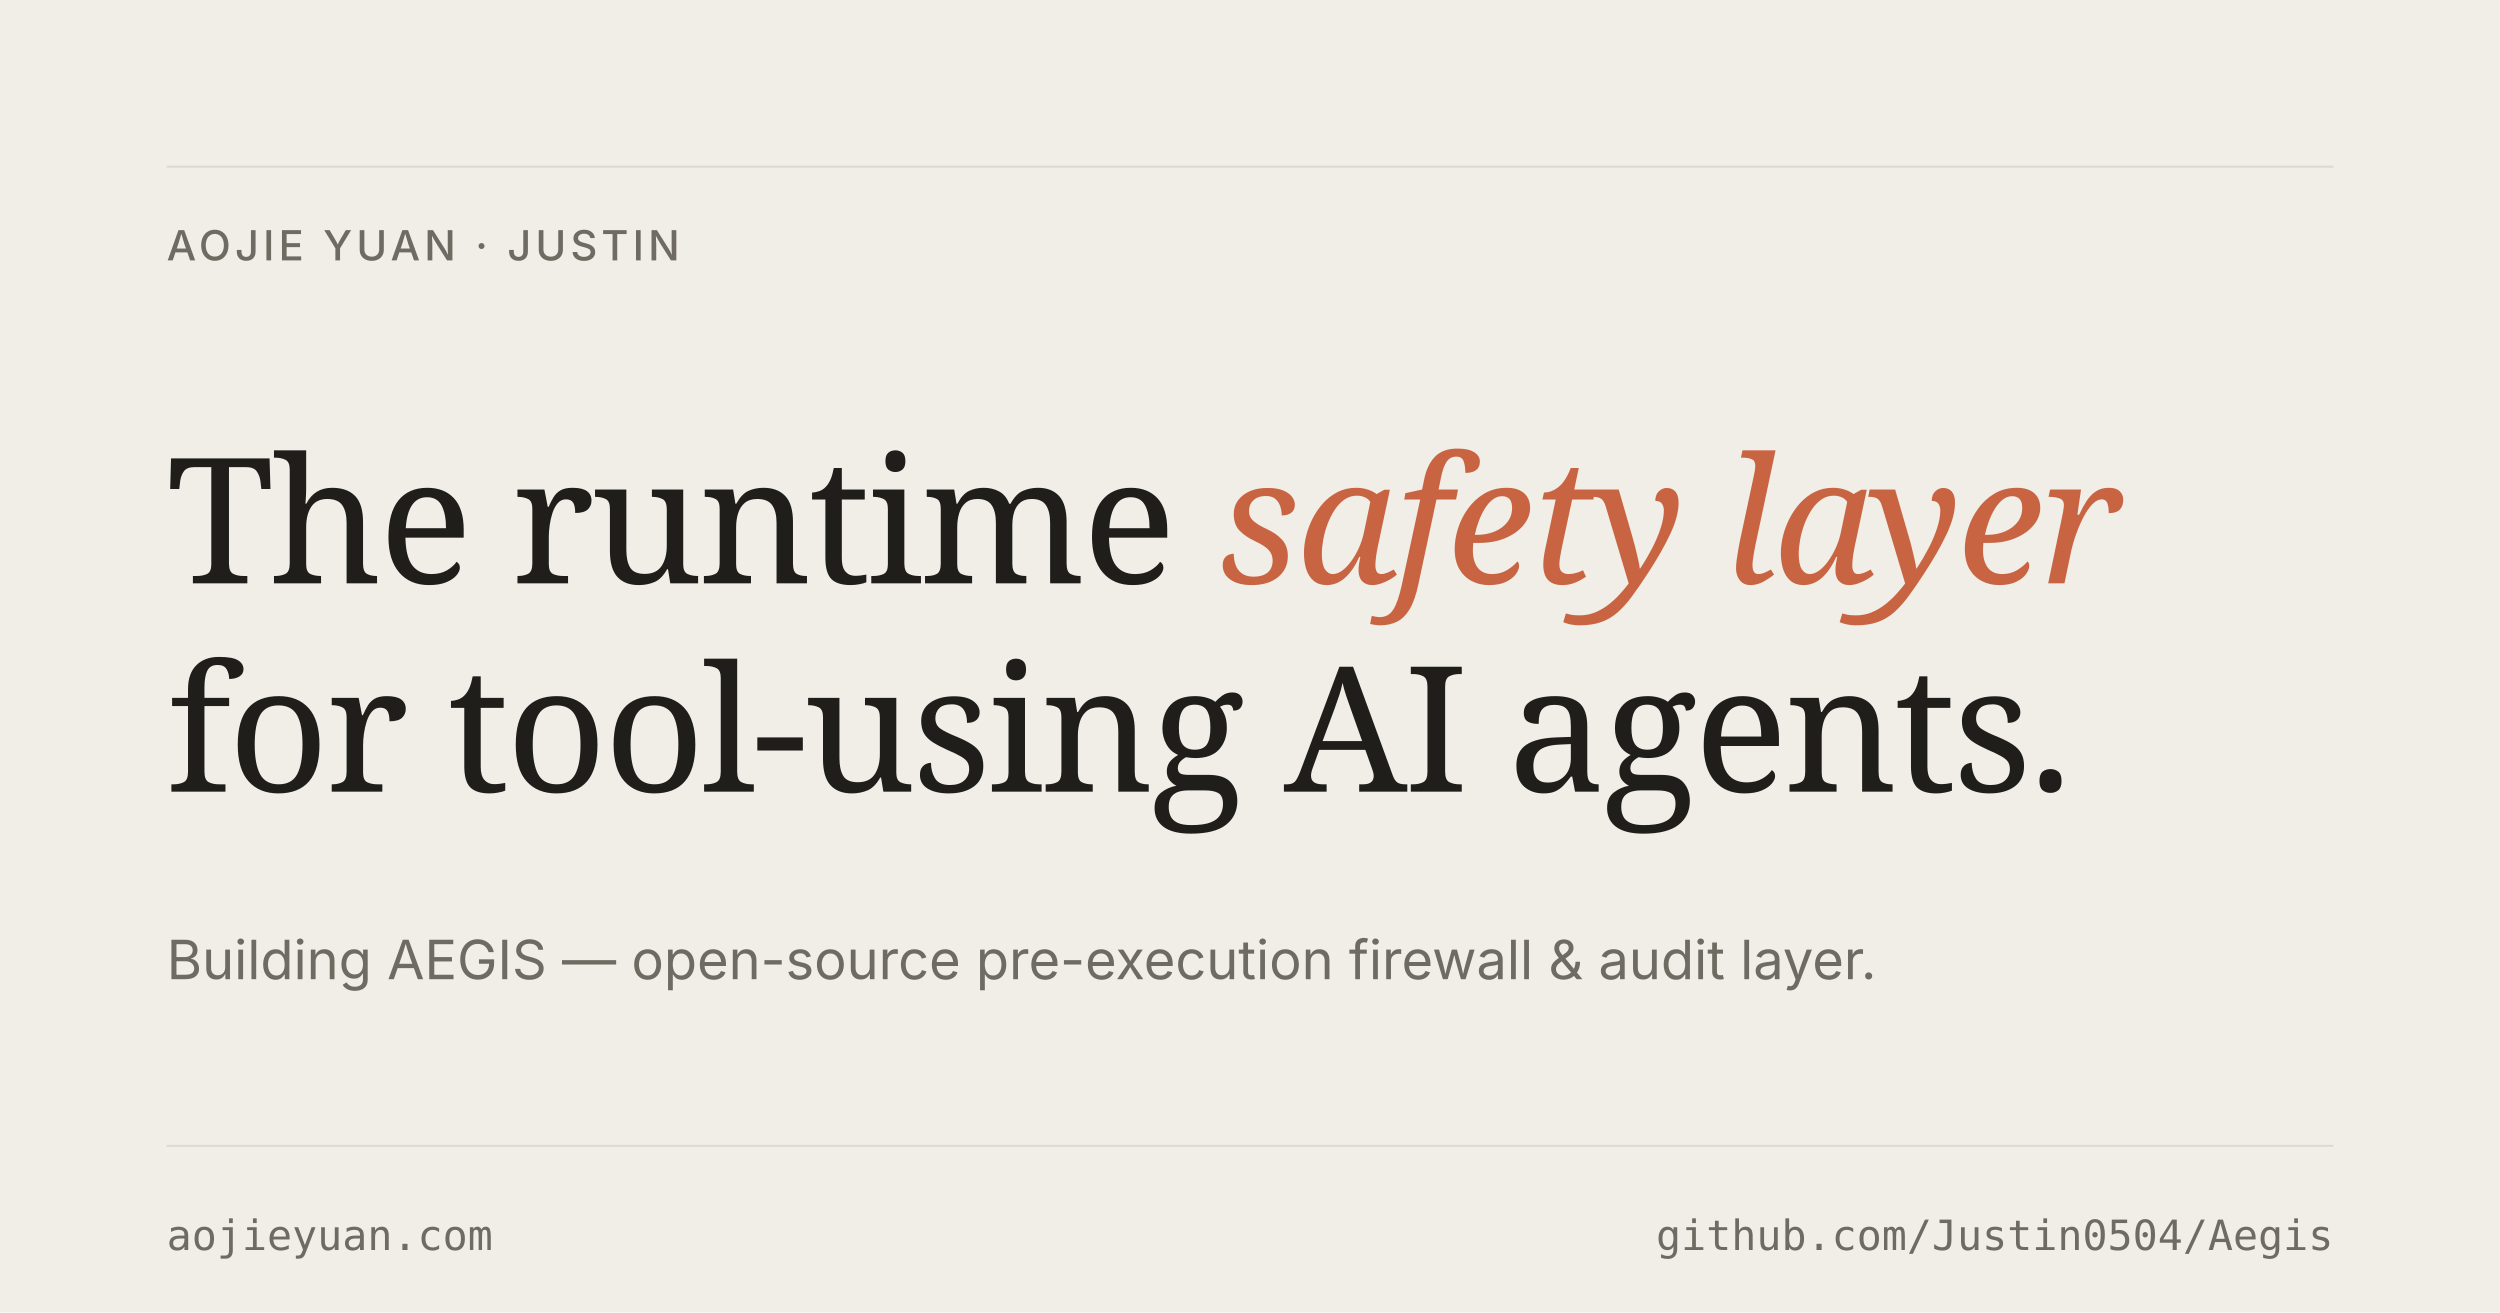
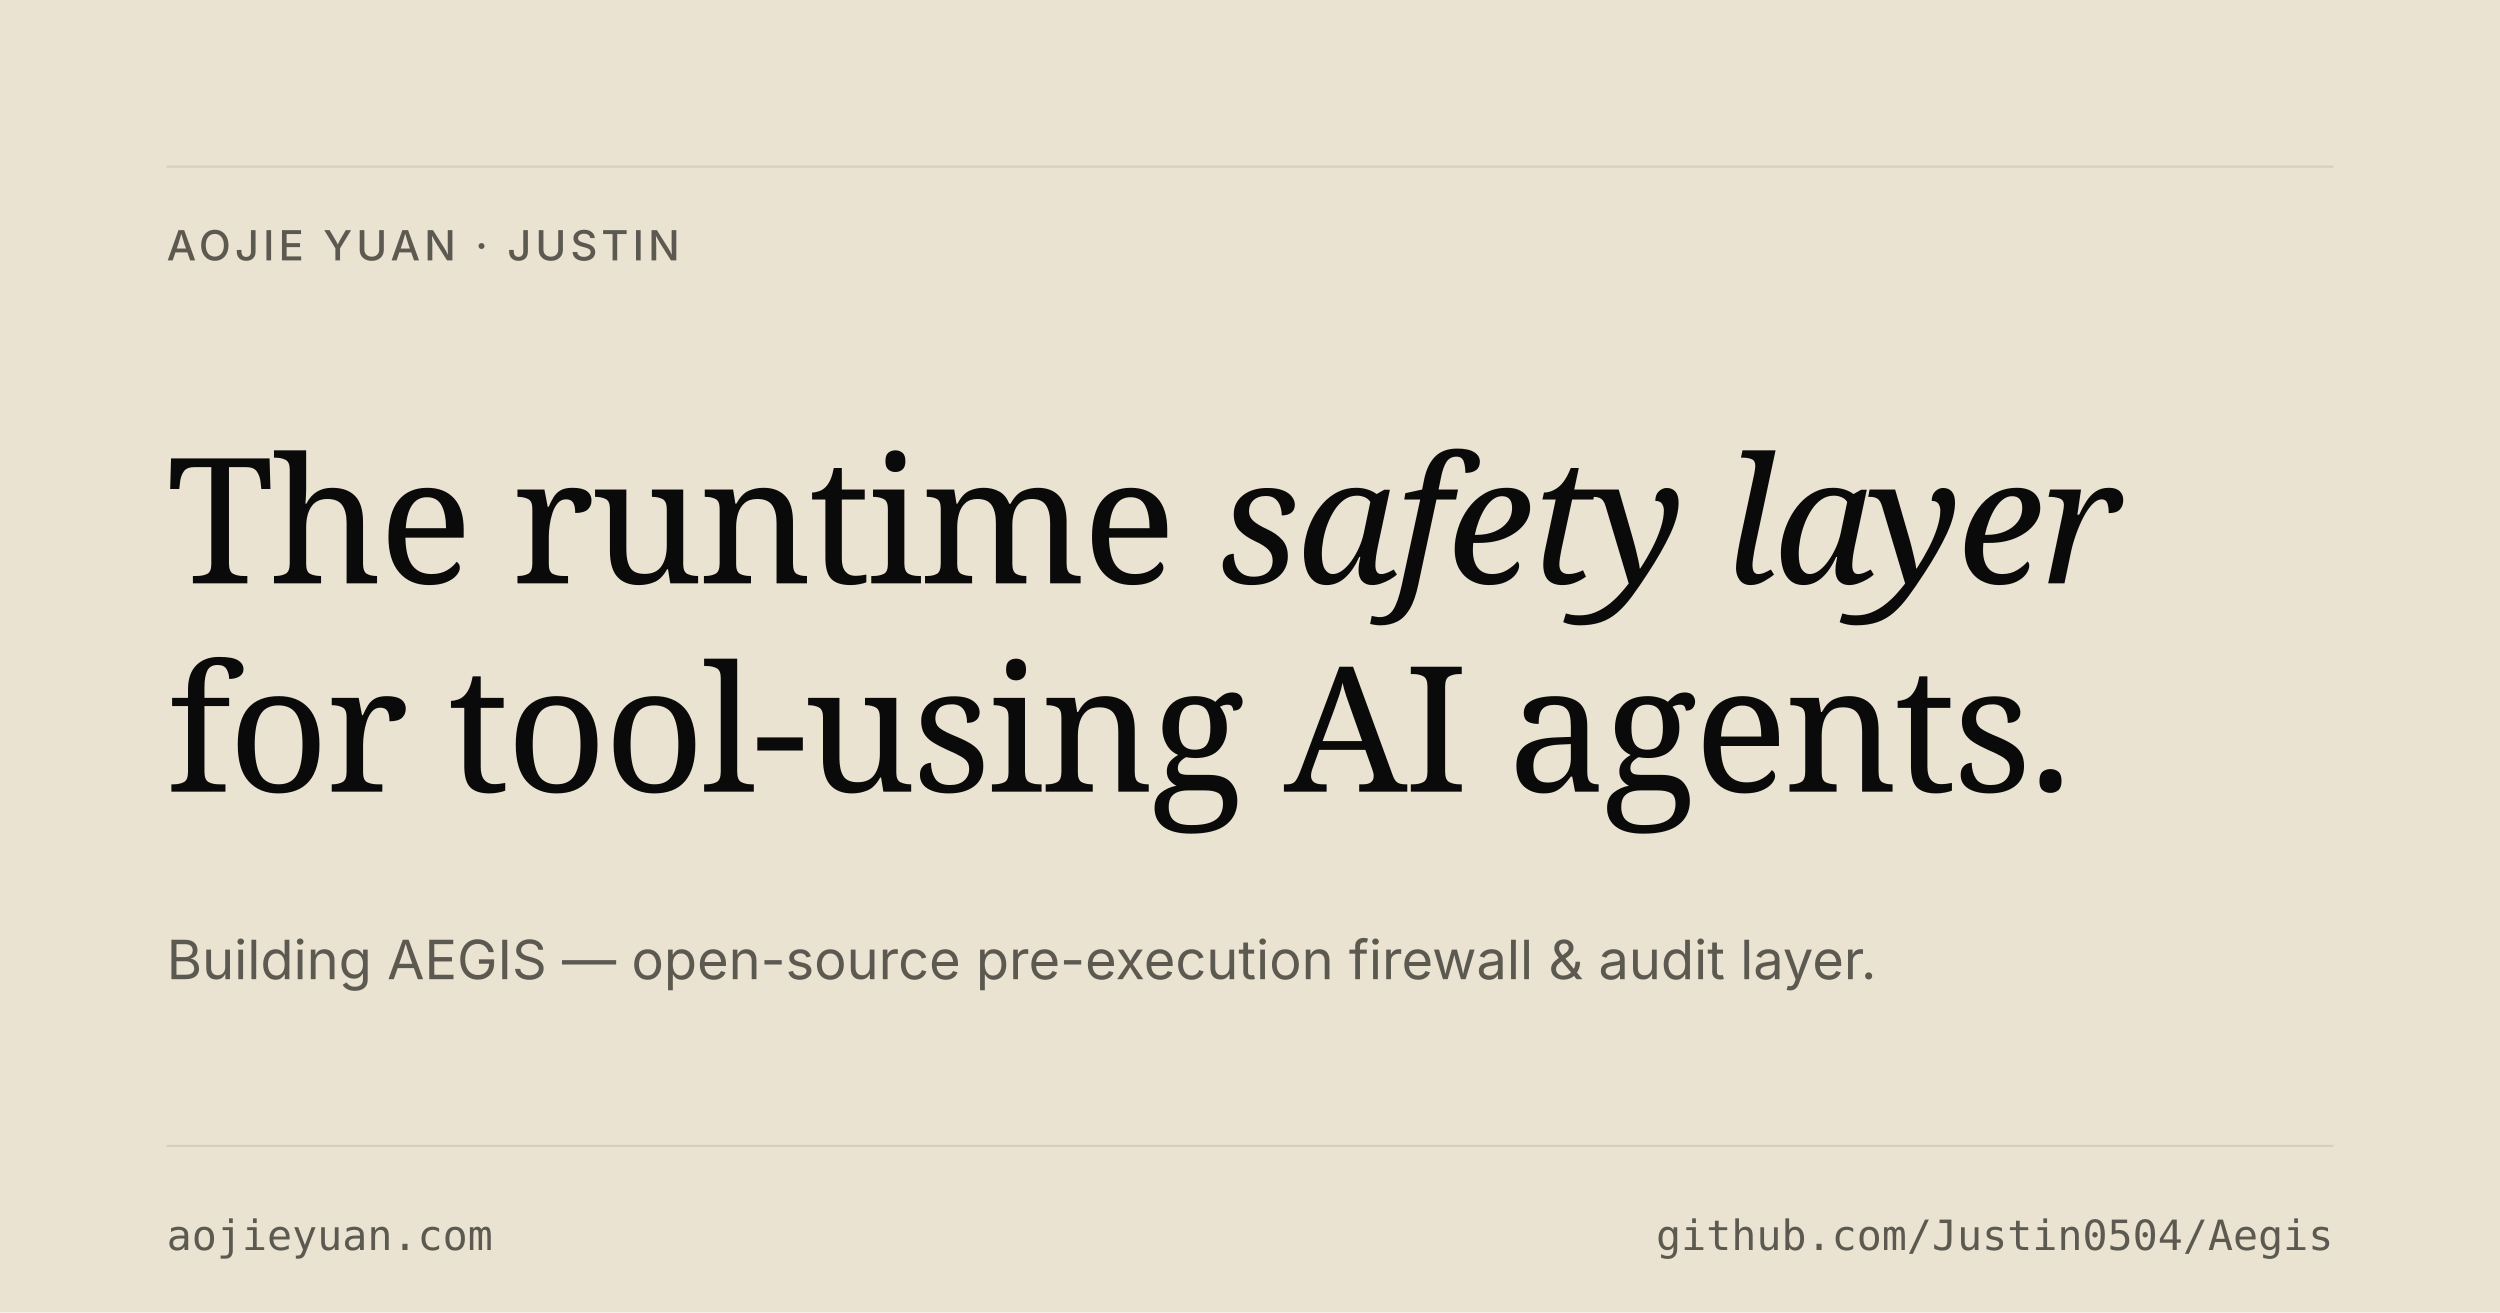
<svg xmlns="http://www.w3.org/2000/svg" width="1200" height="630" viewBox="0 0 1200 630" fill="none">
-   <rect width="1200" height="630" fill="#f0eee6" />
-   <line x1="80" y1="80" x2="1120" y2="80" stroke="#1f1e1b" stroke-opacity="0.10" stroke-width="1" />
-   <line x1="80" y1="550" x2="1120" y2="550" stroke="#1f1e1b" stroke-opacity="0.10" stroke-width="1" />
-   <text x="80" y="125" fill="#6f6b62" font-family="Inter, system-ui, sans-serif" font-size="20" font-weight="500" letter-spacing="2">AOJIE  YUAN  ·  JUSTIN</text>
-   <text x="80" y="280" fill="#1f1e1b" font-family="Instrument Serif, Tiempos Headline, Source Serif Pro, Georgia, serif" font-size="84" font-weight="400" letter-spacing="-1.5">
-     The runtime <tspan font-style="italic" fill="#c96442">safety layer</tspan>
+   <rect width="1200" height="630" fill="#eae3d2" />
+   <line x1="80" y1="80" x2="1120" y2="80" stroke="#0a0a0a" stroke-opacity="0.10" stroke-width="1" />
+   <line x1="80" y1="550" x2="1120" y2="550" stroke="#0a0a0a" stroke-opacity="0.10" stroke-width="1" />
+   <text x="80" y="125" fill="#5c5a50" font-family="Inter, system-ui, sans-serif" font-size="20" font-weight="500" letter-spacing="2">AOJIE  YUAN  ·  JUSTIN</text>
+   <text x="80" y="280" fill="#0a0a0a" font-family="Instrument Serif, Tiempos Headline, Source Serif Pro, Georgia, serif" font-size="84" font-weight="400" letter-spacing="-1.5">
+     The runtime <tspan font-style="italic">safety layer</tspan>
  </text>
-   <text x="80" y="380" fill="#1f1e1b" font-family="Instrument Serif, Tiempos Headline, Source Serif Pro, Georgia, serif" font-size="84" font-weight="400" letter-spacing="-1.5">
+   <text x="80" y="380" fill="#0a0a0a" font-family="Instrument Serif, Tiempos Headline, Source Serif Pro, Georgia, serif" font-size="84" font-weight="400" letter-spacing="-1.5">
    for tool-using AI agents.
  </text>
-   <text x="80" y="470" fill="#6f6b62" font-family="Inter, system-ui, sans-serif" font-size="26" font-weight="400">
+   <text x="80" y="470" fill="#5c5a50" font-family="Inter, system-ui, sans-serif" font-size="26" font-weight="400">
    Building AEGIS — open-source pre-execution firewall &amp; audit layer.
  </text>
-   <text x="80" y="600" fill="#6f6b62" font-family="JetBrains Mono, ui-monospace, monospace" font-size="20" font-weight="400">
+   <text x="80" y="600" fill="#5c5a50" font-family="JetBrains Mono, ui-monospace, monospace" font-size="20" font-weight="400">
    aojieyuan.com
  </text>
-   <text x="1120" y="600" fill="#6f6b62" font-family="JetBrains Mono, ui-monospace, monospace" font-size="20" font-weight="400" text-anchor="end">
+   <text x="1120" y="600" fill="#5c5a50" font-family="JetBrains Mono, ui-monospace, monospace" font-size="20" font-weight="400" text-anchor="end">
    github.com/Justin0504/Aegis
  </text>
</svg>
